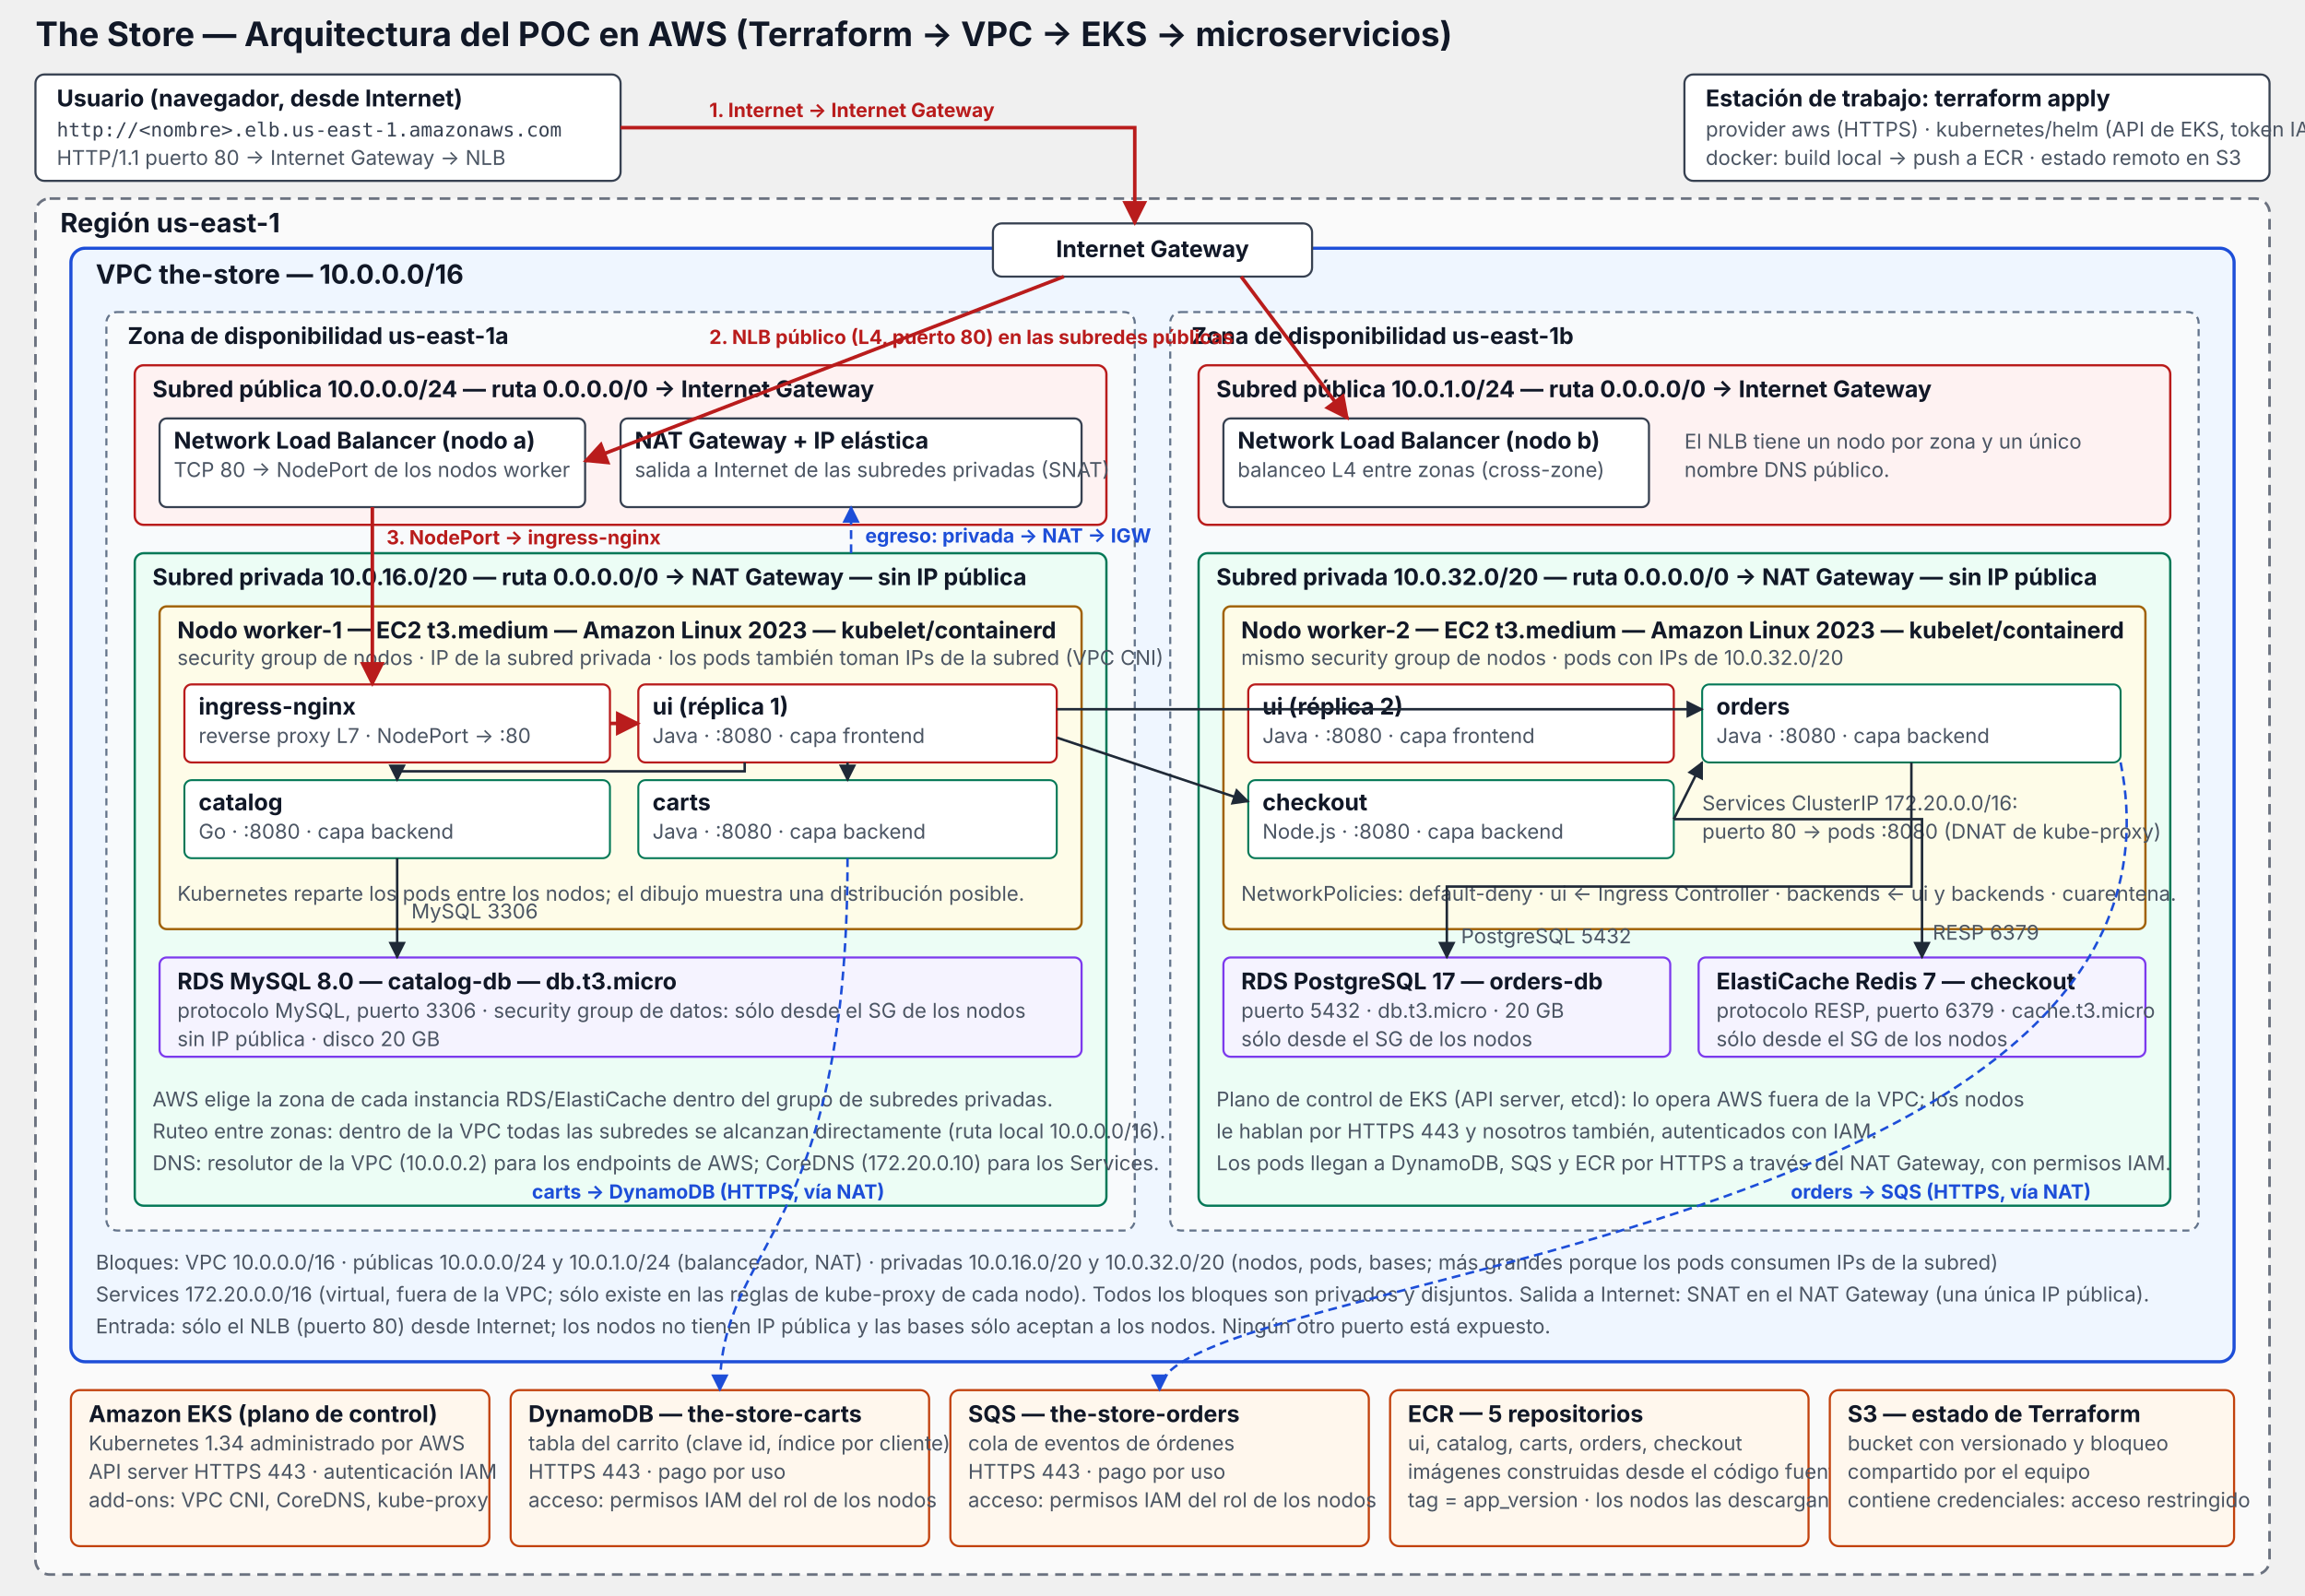
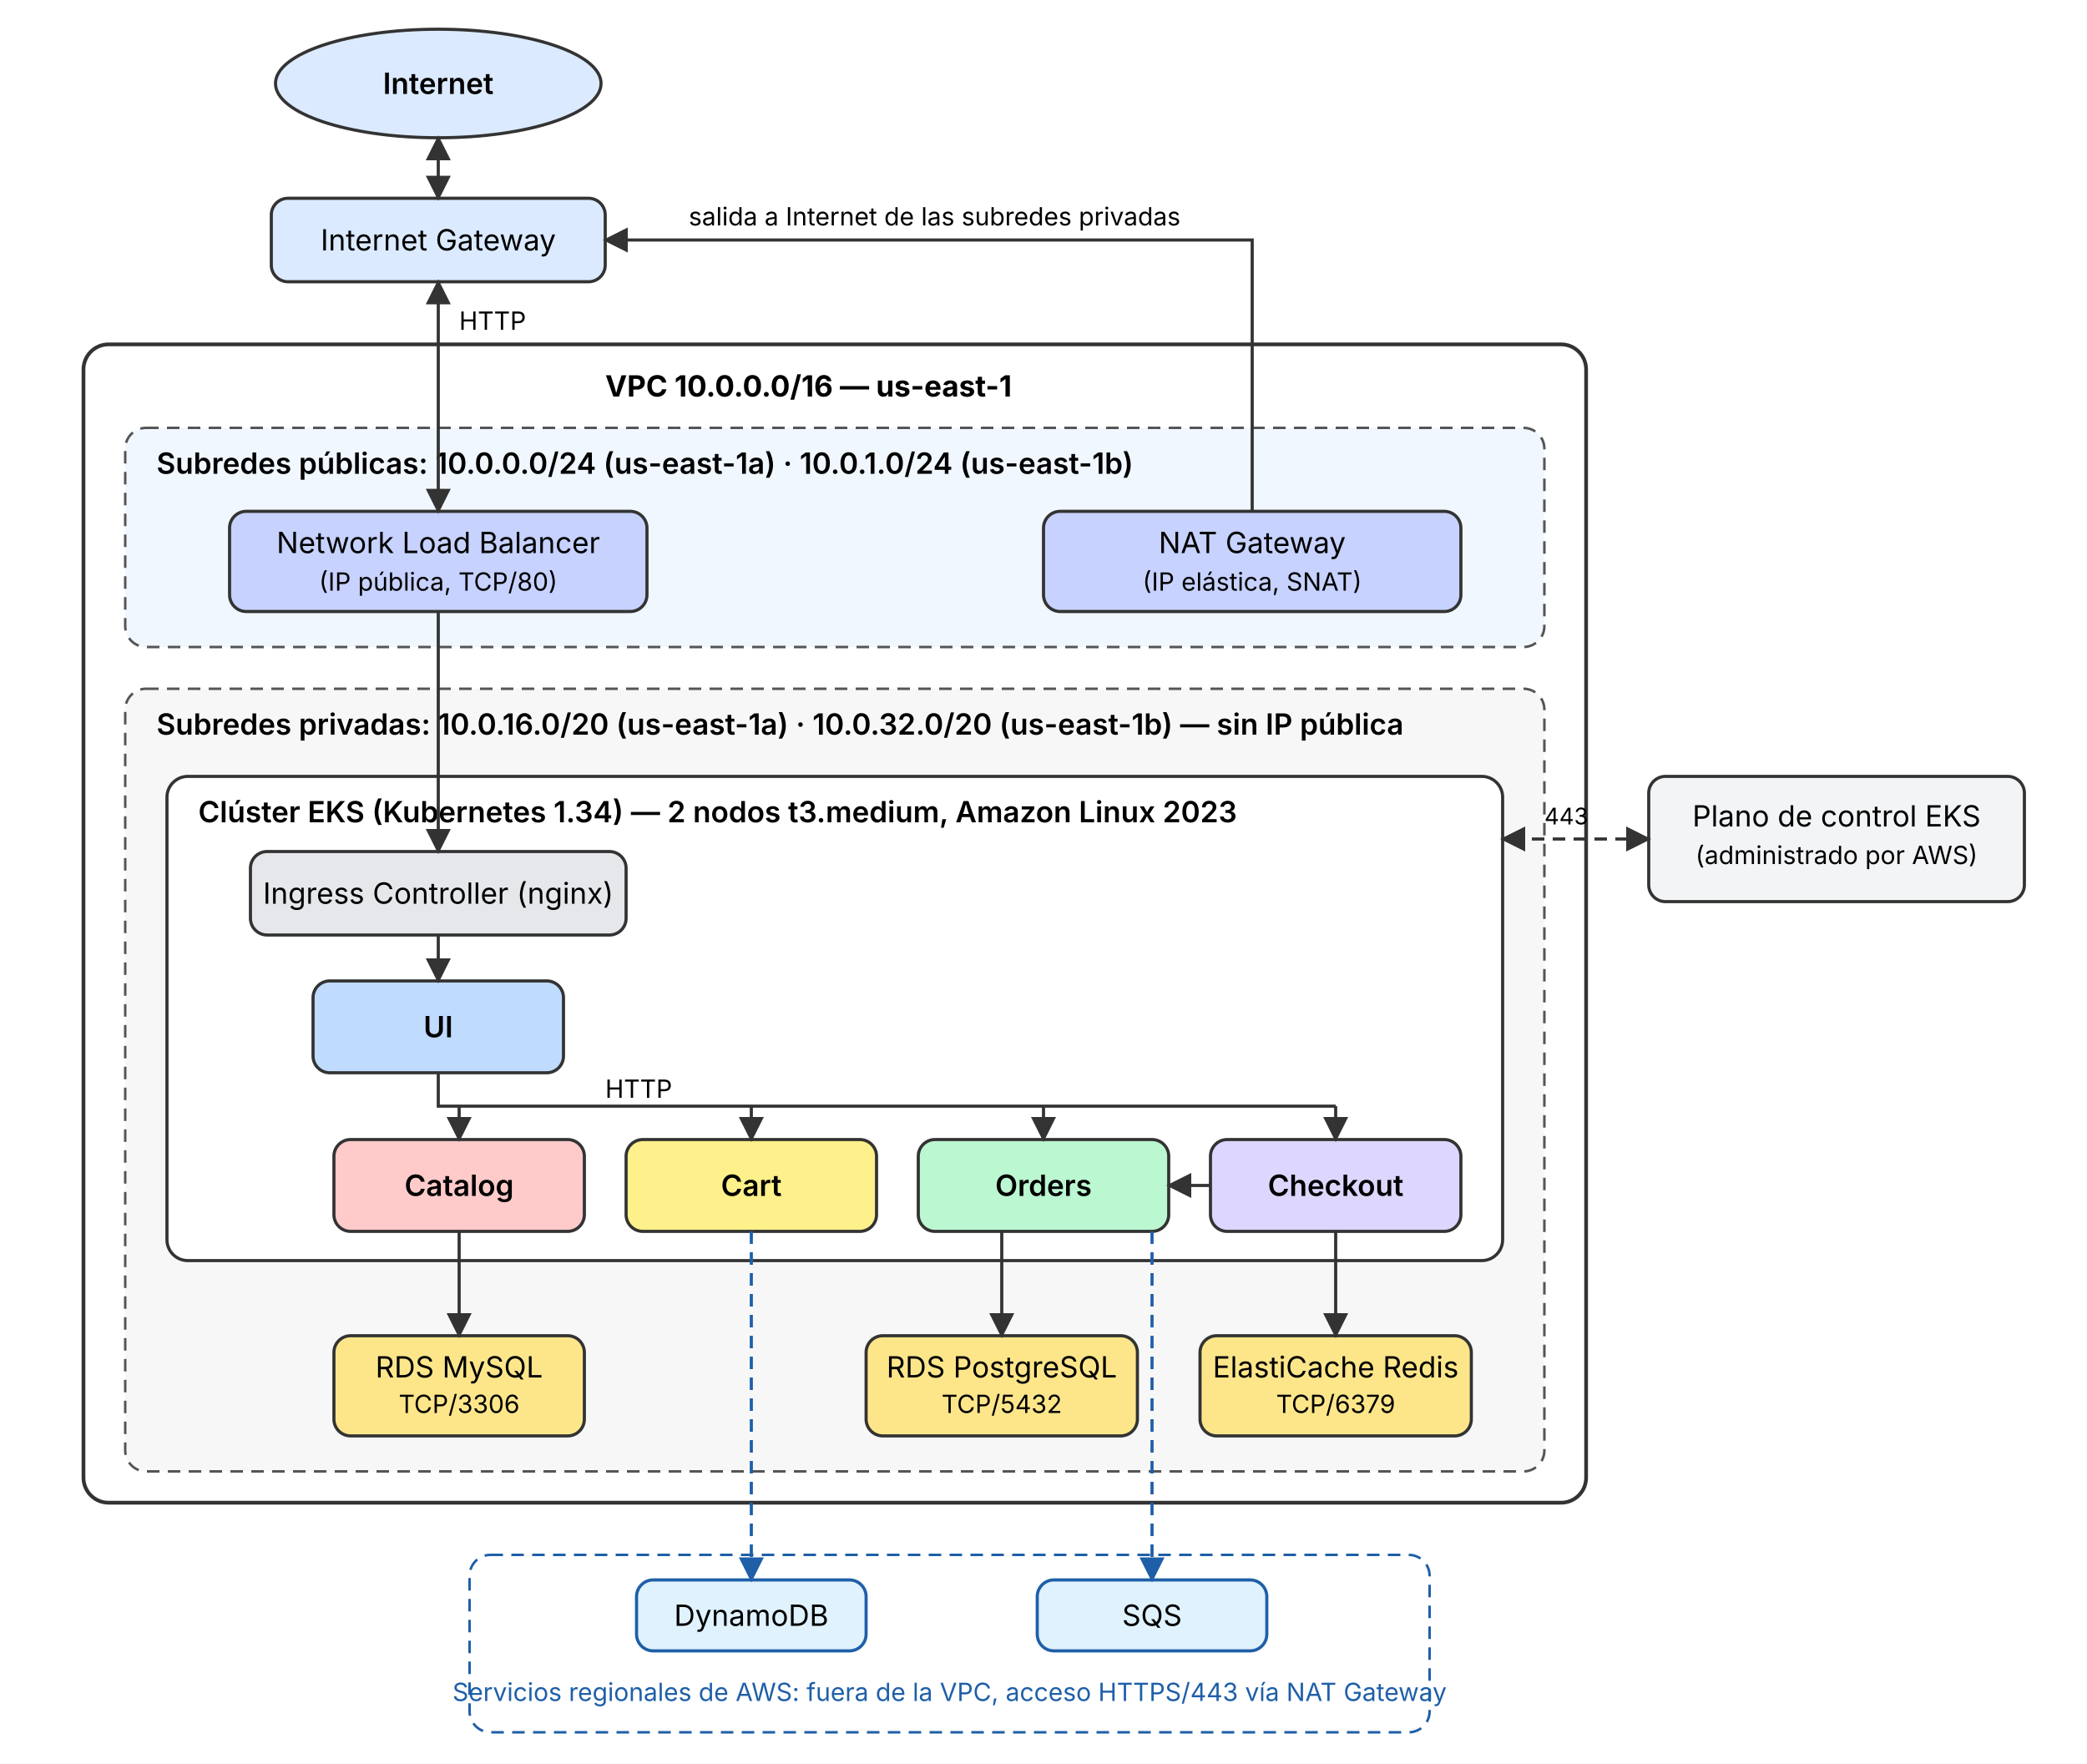
- <svg xmlns="http://www.w3.org/2000/svg" width="1300" height="900" viewBox="0 0 1300 900" font-family="Inter, 'DejaVu Sans', Arial, sans-serif">
+ <svg xmlns="http://www.w3.org/2000/svg" width="1000" height="845" viewBox="0 0 1000 845" font-family="Inter, Helvetica, Arial, sans-serif" font-size="14">
  <defs>
-     <marker id="a" viewBox="0 0 10 10" refX="9" refY="5" markerWidth="7" markerHeight="7" orient="auto-start-reverse">
-       <path d="M 0 0 L 10 5 L 0 10 z" fill="#1f2937" />
+     <marker id="ah" viewBox="0 0 10 10" refX="9" refY="5" markerWidth="8" markerHeight="8" orient="auto-start-reverse">
+       <path d="M 0 0 L 10 5 L 0 10 z" fill="#333" />
    </marker>
-     <marker id="ar" viewBox="0 0 10 10" refX="9" refY="5" markerWidth="7" markerHeight="7" orient="auto-start-reverse">
-       <path d="M 0 0 L 10 5 L 0 10 z" fill="#b91c1c" />
+     <marker id="ahb" viewBox="0 0 10 10" refX="9" refY="5" markerWidth="8" markerHeight="8" orient="auto-start-reverse">
+       <path d="M 0 0 L 10 5 L 0 10 z" fill="#1f5fa8" />
    </marker>
-     <marker id="ab" viewBox="0 0 10 10" refX="9" refY="5" markerWidth="7" markerHeight="7" orient="auto-start-reverse">
-       <path d="M 0 0 L 10 5 L 0 10 z" fill="#1d4ed8" />
-     </marker>
-     <style>
-       text { fill: #111827; }
-       .h1 { font-size: 19px; font-weight: 700; }
-       .h2 { font-size: 15px; font-weight: 700; }
-       .h3 { font-size: 13px; font-weight: 700; }
-       .t  { font-size: 11.5px; fill: #4b5563; }
-       .m  { font-family: 'DejaVu Sans Mono', monospace; font-size: 11px; fill: #374151; }
-       .region { fill: #fafafa; stroke: #6b7280; stroke-width: 1.5; stroke-dasharray: 6 4; }
-       .vpc   { fill: #eff6ff; stroke: #1d4ed8; stroke-width: 1.8; }
-       .az    { fill: #f8fafc; stroke: #64748b; stroke-width: 1.2; stroke-dasharray: 4 3; }
-       .pub   { fill: #fef2f2; stroke: #b91c1c; stroke-width: 1.3; }
-       .priv  { fill: #ecfdf5; stroke: #047857; stroke-width: 1.3; }
-       .node  { fill: #fefce8; stroke: #a16207; stroke-width: 1.3; }
-       .pod   { fill: #ffffff; stroke: #047857; stroke-width: 1.1; }
-       .front { fill: #ffffff; stroke: #b91c1c; stroke-width: 1.2; }
-       .data  { fill: #f5f3ff; stroke: #7c3aed; stroke-width: 1.2; }
-       .svc   { fill: #fff7ed; stroke: #c2410c; stroke-width: 1.2; }
-       .box   { fill: #ffffff; stroke: #374151; stroke-width: 1.2; }
-       .f  { stroke: #1f2937; stroke-width: 1.4; fill: none; marker-end: url(#a); }
-       .fr { stroke: #b91c1c; stroke-width: 2; fill: none; marker-end: url(#ar); }
-       .fb { stroke: #1d4ed8; stroke-width: 1.4; fill: none; marker-end: url(#ab); stroke-dasharray: 5 3; }
-       .lr { font-size: 11px; fill: #b91c1c; font-weight: 700; }
-       .lb { font-size: 11px; fill: #1d4ed8; font-weight: 700; }
-     </style>
  </defs>
-   <text x="20" y="26" class="h1">The Store — Arquitectura del POC en AWS (Terraform → VPC → EKS → microservicios)</text>
-   <rect x="20" y="42" width="330" height="60" rx="5" class="box" />
-   <text x="32" y="60" class="h3">Usuario (navegador, desde Internet)</text>
-   <text x="32" y="77" class="m">http://&lt;nombre&gt;.elb.us-east-1.amazonaws.com</text>
-   <text x="32" y="93" class="t">HTTP/1.1 puerto 80 → Internet Gateway → NLB</text>
-   <rect x="950" y="42" width="330" height="60" rx="5" class="box" />
-   <text x="962" y="60" class="h3">Estación de trabajo: terraform apply</text>
-   <text x="962" y="77" class="t">provider aws (HTTPS) · kubernetes/helm (API de EKS, token IAM)</text>
-   <text x="962" y="93" class="t">docker: build local → push a ECR · estado remoto en S3</text>
-   <rect x="20" y="112" width="1260" height="776" rx="8" class="region" />
-   <text x="34" y="131" class="h2">Región us-east-1</text>
-   <rect x="40" y="140" width="1220" height="628" rx="8" class="vpc" />
-   <text x="54" y="160" class="h2">VPC the-store — 10.0.0.0/16</text>
-   <rect x="560" y="126" width="180" height="30" rx="5" class="box" />
-   <text x="650" y="145" class="h3" text-anchor="middle">Internet Gateway</text>
-   <rect x="60" y="176" width="580" height="518" rx="6" class="az" />
-   <text x="72" y="194" class="h3">Zona de disponibilidad us-east-1a</text>
-   <rect x="76" y="206" width="548" height="90" rx="5" class="pub" />
-   <text x="86" y="224" class="h3">Subred pública 10.0.0.0/24 — ruta 0.0.0.0/0 → Internet Gateway</text>
-   <rect x="90" y="236" width="240" height="50" rx="4" class="box" />
-   <text x="98" y="253" class="h3">Network Load Balancer (nodo a)</text>
-   <text x="98" y="269" class="t">TCP 80 → NodePort de los nodos worker</text>
-   <rect x="350" y="236" width="260" height="50" rx="4" class="box" />
-   <text x="358" y="253" class="h3">NAT Gateway + IP elástica</text>
-   <text x="358" y="269" class="t">salida a Internet de las subredes privadas (SNAT)</text>
-   <rect x="76" y="312" width="548" height="368" rx="5" class="priv" />
-   <text x="86" y="330" class="h3">Subred privada 10.0.16.0/20 — ruta 0.0.0.0/0 → NAT Gateway — sin IP pública</text>
-   <rect x="90" y="342" width="520" height="182" rx="4" class="node" />
-   <text x="100" y="360" class="h3">Nodo worker-1 — EC2 t3.medium — Amazon Linux 2023 — kubelet/containerd</text>
-   <text x="100" y="375" class="t">security group de nodos · IP de la subred privada · los pods también toman IPs de la subred (VPC CNI)</text>
-   <rect x="104" y="386" width="240" height="44" rx="4" class="front" />
-   <text x="112" y="403" class="h3">ingress-nginx</text>
-   <text x="112" y="419" class="t">reverse proxy L7 · NodePort → :80</text>
-   <rect x="360" y="386" width="236" height="44" rx="4" class="front" />
-   <text x="368" y="403" class="h3">ui  (réplica 1)</text>
-   <text x="368" y="419" class="t">Java · :8080 · capa frontend</text>
-   <rect x="104" y="440" width="240" height="44" rx="4" class="pod" />
-   <text x="112" y="457" class="h3">catalog</text>
-   <text x="112" y="473" class="t">Go · :8080 · capa backend</text>
-   <rect x="360" y="440" width="236" height="44" rx="4" class="pod" />
-   <text x="368" y="457" class="h3">carts</text>
-   <text x="368" y="473" class="t">Java · :8080 · capa backend</text>
-   <text x="100" y="508" class="t">Kubernetes reparte los pods entre los nodos; el dibujo muestra una distribución posible.</text>
-   <rect x="90" y="540" width="520" height="56" rx="4" class="data" />
-   <text x="100" y="558" class="h3">RDS MySQL 8.0 — catalog-db — db.t3.micro</text>
-   <text x="100" y="574" class="t">protocolo MySQL, puerto 3306 · security group de datos: sólo desde el SG de los nodos</text>
-   <text x="100" y="590" class="t">sin IP pública · disco 20 GB</text>
-   <text x="86" y="624" class="t">AWS elige la zona de cada instancia RDS/ElastiCache dentro del grupo de subredes privadas.</text>
-   <text x="86" y="642" class="t">Ruteo entre zonas: dentro de la VPC todas las subredes se alcanzan directamente (ruta local 10.0.0.0/16).</text>
-   <text x="86" y="660" class="t">DNS: resolutor de la VPC (10.0.0.2) para los endpoints de AWS; CoreDNS (172.20.0.10) para los Services.</text>
-   <rect x="660" y="176" width="580" height="518" rx="6" class="az" />
-   <text x="672" y="194" class="h3">Zona de disponibilidad us-east-1b</text>
-   <rect x="676" y="206" width="548" height="90" rx="5" class="pub" />
-   <text x="686" y="224" class="h3">Subred pública 10.0.1.0/24 — ruta 0.0.0.0/0 → Internet Gateway</text>
-   <rect x="690" y="236" width="240" height="50" rx="4" class="box" />
-   <text x="698" y="253" class="h3">Network Load Balancer (nodo b)</text>
-   <text x="698" y="269" class="t">balanceo L4 entre zonas (cross-zone)</text>
-   <text x="950" y="253" class="t">El NLB tiene un nodo por zona y un único</text>
-   <text x="950" y="269" class="t">nombre DNS público.</text>
-   <rect x="676" y="312" width="548" height="368" rx="5" class="priv" />
-   <text x="686" y="330" class="h3">Subred privada 10.0.32.0/20 — ruta 0.0.0.0/0 → NAT Gateway — sin IP pública</text>
-   <rect x="690" y="342" width="520" height="182" rx="4" class="node" />
-   <text x="700" y="360" class="h3">Nodo worker-2 — EC2 t3.medium — Amazon Linux 2023 — kubelet/containerd</text>
-   <text x="700" y="375" class="t">mismo security group de nodos · pods con IPs de 10.0.32.0/20</text>
-   <rect x="704" y="386" width="240" height="44" rx="4" class="front" />
-   <text x="712" y="403" class="h3">ui  (réplica 2)</text>
-   <text x="712" y="419" class="t">Java · :8080 · capa frontend</text>
-   <rect x="960" y="386" width="236" height="44" rx="4" class="pod" />
-   <text x="968" y="403" class="h3">orders</text>
-   <text x="968" y="419" class="t">Java · :8080 · capa backend</text>
-   <rect x="704" y="440" width="240" height="44" rx="4" class="pod" />
-   <text x="712" y="457" class="h3">checkout</text>
-   <text x="712" y="473" class="t">Node.js · :8080 · capa backend</text>
-   <text x="960" y="457" class="t">Services ClusterIP 172.20.0.0/16:</text>
-   <text x="960" y="473" class="t">puerto 80 → pods :8080 (DNAT de kube-proxy)</text>
-   <text x="700" y="508" class="t">NetworkPolicies: default-deny · ui ← Ingress Controller · backends ← ui y backends · cuarentena.</text>
-   <rect x="690" y="540" width="252" height="56" rx="4" class="data" />
-   <text x="700" y="558" class="h3">RDS PostgreSQL 17 — orders-db</text>
-   <text x="700" y="574" class="t">puerto 5432 · db.t3.micro · 20 GB</text>
-   <text x="700" y="590" class="t">sólo desde el SG de los nodos</text>
-   <rect x="958" y="540" width="252" height="56" rx="4" class="data" />
-   <text x="968" y="558" class="h3">ElastiCache Redis 7 — checkout</text>
-   <text x="968" y="574" class="t">protocolo RESP, puerto 6379 · cache.t3.micro</text>
-   <text x="968" y="590" class="t">sólo desde el SG de los nodos</text>
-   <text x="686" y="624" class="t">Plano de control de EKS (API server, etcd): lo opera AWS fuera de la VPC; los nodos</text>
-   <text x="686" y="642" class="t">le hablan por HTTPS 443 y nosotros también, autenticados con IAM.</text>
-   <text x="686" y="660" class="t">Los pods llegan a DynamoDB, SQS y ECR por HTTPS a través del NAT Gateway, con permisos IAM.</text>
-   <text x="54" y="716" class="t">Bloques: VPC 10.0.0.0/16 · públicas 10.0.0.0/24 y 10.0.1.0/24 (balanceador, NAT) · privadas 10.0.16.0/20 y 10.0.32.0/20 (nodos, pods, bases; más grandes porque los pods consumen IPs de la subred)</text>
-   <text x="54" y="734" class="t">Services 172.20.0.0/16 (virtual, fuera de la VPC; sólo existe en las reglas de kube-proxy de cada nodo). Todos los bloques son privados y disjuntos. Salida a Internet: SNAT en el NAT Gateway (una única IP pública).</text>
-   <text x="54" y="752" class="t">Entrada: sólo el NLB (puerto 80) desde Internet; los nodos no tienen IP pública y las bases sólo aceptan a los nodos. Ningún otro puerto está expuesto.</text>
-   <rect x="40" y="784" width="236" height="88" rx="5" class="svc" />
-   <text x="50" y="802" class="h3">Amazon EKS (plano de control)</text>
-   <text x="50" y="818" class="t">Kubernetes 1.34 administrado por AWS</text>
-   <text x="50" y="834" class="t">API server HTTPS 443 · autenticación IAM</text>
-   <text x="50" y="850" class="t">add-ons: VPC CNI, CoreDNS, kube-proxy</text>
-   <rect x="288" y="784" width="236" height="88" rx="5" class="svc" />
-   <text x="298" y="802" class="h3">DynamoDB — the-store-carts</text>
-   <text x="298" y="818" class="t">tabla del carrito (clave id, índice por cliente)</text>
-   <text x="298" y="834" class="t">HTTPS 443 · pago por uso</text>
-   <text x="298" y="850" class="t">acceso: permisos IAM del rol de los nodos</text>
-   <rect x="536" y="784" width="236" height="88" rx="5" class="svc" />
-   <text x="546" y="802" class="h3">SQS — the-store-orders</text>
-   <text x="546" y="818" class="t">cola de eventos de órdenes</text>
-   <text x="546" y="834" class="t">HTTPS 443 · pago por uso</text>
-   <text x="546" y="850" class="t">acceso: permisos IAM del rol de los nodos</text>
-   <rect x="784" y="784" width="236" height="88" rx="5" class="svc" />
-   <text x="794" y="802" class="h3">ECR — 5 repositorios</text>
-   <text x="794" y="818" class="t">ui, catalog, carts, orders, checkout</text>
-   <text x="794" y="834" class="t">imágenes construidas desde el código fuente</text>
-   <text x="794" y="850" class="t">tag = app_version · los nodos las descargan</text>
-   <rect x="1032" y="784" width="228" height="88" rx="5" class="svc" />
-   <text x="1042" y="802" class="h3">S3 — estado de Terraform</text>
-   <text x="1042" y="818" class="t">bucket con versionado y bloqueo</text>
-   <text x="1042" y="834" class="t">compartido por el equipo</text>
-   <text x="1042" y="850" class="t">contiene credenciales: acceso restringido</text>
-   <path d="M 350 72 L 640 72 L 640 126" class="fr" />
-   <text x="400" y="66" class="lr">1. Internet → Internet Gateway</text>
-   <path d="M 600 156 L 330 260" class="fr" />
-   <path d="M 700 156 L 760 236" class="fr" />
-   <text x="400" y="194" class="lr">2. NLB público (L4, puerto 80) en las subredes públicas</text>
-   <path d="M 210 286 L 210 386" class="fr" />
-   <text x="218" y="307" class="lr">3. NodePort → ingress-nginx</text>
-   <path d="M 344 408 L 360 408" class="fr" />
-   <path d="M 478 430 L 478 440" class="f" />
-   <path d="M 420 430 L 420 435 L 224 435 L 224 440" class="f" />
-   <path d="M 596 400 L 960 400" class="f" />
-   <path d="M 596 416 L 704 452" class="f" />
-   <path d="M 944 462 L 960 430" class="f" />
-   <path d="M 224 484 L 224 540" class="f" />
-   <text x="232" y="518" class="t">MySQL 3306</text>
-   <path d="M 1078 430 L 1078 500 L 816 500 L 816 540" class="f" />
-   <text x="824" y="532" class="t">PostgreSQL 5432</text>
-   <path d="M 944 462 L 1084 462 L 1084 540" class="f" />
-   <text x="1090" y="530" class="t">RESP 6379</text>
-   <path d="M 478 484 C 478 700 406 700 406 784" class="fb" />
-   <text x="300" y="676" class="lb">carts → DynamoDB (HTTPS, vía NAT)</text>
-   <path d="M 1196 430 C 1250 700 654 720 654 784" class="fb" />
-   <text x="1010" y="676" class="lb">orders → SQS (HTTPS, vía NAT)</text>
-   <path d="M 480 312 L 480 286" class="fb" />
-   <text x="488" y="306" class="lb">egreso: privada → NAT → IGW</text>
+   <rect width="1000" height="845" fill="#ffffff" />
+   <ellipse cx="210" cy="40" rx="78" ry="26" fill="#dbeafe" stroke="#333" stroke-width="1.5" />
+   <text x="210" y="45" text-anchor="middle" font-weight="600">Internet</text>
+   <rect x="130" y="95" width="160" height="40" rx="8" fill="#dbeafe" stroke="#333" stroke-width="1.5" />
+   <text x="210" y="120" text-anchor="middle">Internet Gateway</text>
+   <line x1="210" y1="66" x2="210" y2="95" stroke="#333" stroke-width="1.5" marker-start="url(#ah)" marker-end="url(#ah)" />
+   <rect x="40" y="165" width="720" height="555" rx="12" fill="none" stroke="#333" stroke-width="1.8" />
+   <text x="290" y="190" font-weight="700">VPC 10.0.0.0/16 — us-east-1</text>
+   <rect x="60" y="205" width="680" height="105" rx="10" fill="#f0f7ff" stroke="#555" stroke-width="1.2" stroke-dasharray="6 4" />
+   <text x="75" y="227" font-weight="600">Subredes públicas: 10.0.0.0/24 (us-east-1a) · 10.0.1.0/24 (us-east-1b)</text>
+   <rect x="110" y="245" width="200" height="48" rx="8" fill="#c7d2fe" stroke="#333" stroke-width="1.5" />
+   <text x="210" y="265" text-anchor="middle">Network Load Balancer</text>
+   <text x="210" y="283" text-anchor="middle" font-size="12">(IP pública, TCP/80)</text>
+   <rect x="500" y="245" width="200" height="48" rx="8" fill="#c7d2fe" stroke="#333" stroke-width="1.5" />
+   <text x="600" y="265" text-anchor="middle">NAT Gateway</text>
+   <text x="600" y="283" text-anchor="middle" font-size="12">(IP elástica, SNAT)</text>
+   <line x1="210" y1="135" x2="210" y2="245" stroke="#333" stroke-width="1.5" marker-start="url(#ah)" marker-end="url(#ah)" />
+   <text x="220" y="158" font-size="12">HTTP</text>
+   <polyline points="600,245 600,115 290,115" fill="none" stroke="#333" stroke-width="1.5" marker-end="url(#ah)" />
+   <text x="330" y="108" font-size="12">salida a Internet de las subredes privadas</text>
+   <rect x="60" y="330" width="680" height="375" rx="10" fill="#f7f7f7" stroke="#555" stroke-width="1.2" stroke-dasharray="6 4" />
+   <text x="75" y="352" font-weight="600">Subredes privadas: 10.0.16.0/20 (us-east-1a) · 10.0.32.0/20 (us-east-1b) — sin IP pública</text>
+   <rect x="80" y="372" width="640" height="232" rx="10" fill="#ffffff" stroke="#333" stroke-width="1.5" />
+   <text x="95" y="394" font-weight="600">Clúster EKS (Kubernetes 1.34) — 2 nodos t3.medium, Amazon Linux 2023</text>
+   <rect x="120" y="408" width="180" height="40" rx="8" fill="#e5e7eb" stroke="#333" stroke-width="1.5" />
+   <text x="210" y="433" text-anchor="middle">Ingress Controller (nginx)</text>
+   <line x1="210" y1="293" x2="210" y2="408" stroke="#333" stroke-width="1.5" marker-end="url(#ah)" />
+   <rect x="150" y="470" width="120" height="44" rx="8" fill="#bfdbfe" stroke="#333" stroke-width="1.5" />
+   <text x="210" y="497" text-anchor="middle" font-weight="600">UI</text>
+   <line x1="210" y1="448" x2="210" y2="470" stroke="#333" stroke-width="1.5" marker-end="url(#ah)" />
+   <rect x="160" y="546" width="120" height="44" rx="8" fill="#fecaca" stroke="#333" stroke-width="1.5" />
+   <text x="220" y="573" text-anchor="middle" font-weight="600">Catalog</text>
+   <rect x="300" y="546" width="120" height="44" rx="8" fill="#fef08a" stroke="#333" stroke-width="1.5" />
+   <text x="360" y="573" text-anchor="middle" font-weight="600">Cart</text>
+   <rect x="440" y="546" width="120" height="44" rx="8" fill="#bbf7d0" stroke="#333" stroke-width="1.5" />
+   <text x="500" y="573" text-anchor="middle" font-weight="600">Orders</text>
+   <rect x="580" y="546" width="120" height="44" rx="8" fill="#ddd6fe" stroke="#333" stroke-width="1.5" />
+   <text x="640" y="573" text-anchor="middle" font-weight="600">Checkout</text>
+   <polyline points="210,514 210,530 640,530" fill="none" stroke="#333" stroke-width="1.5" />
+   <line x1="220" y1="530" x2="220" y2="546" stroke="#333" stroke-width="1.5" marker-end="url(#ah)" />
+   <line x1="360" y1="530" x2="360" y2="546" stroke="#333" stroke-width="1.5" marker-end="url(#ah)" />
+   <line x1="500" y1="530" x2="500" y2="546" stroke="#333" stroke-width="1.5" marker-end="url(#ah)" />
+   <line x1="640" y1="530" x2="640" y2="546" stroke="#333" stroke-width="1.5" marker-end="url(#ah)" />
+   <text x="290" y="526" font-size="12">HTTP</text>
+   <line x1="580" y1="568" x2="560" y2="568" stroke="#333" stroke-width="1.5" marker-end="url(#ah)" />
+   <rect x="160" y="640" width="120" height="48" rx="8" fill="#fde68a" stroke="#333" stroke-width="1.5" />
+   <text x="220" y="660" text-anchor="middle">RDS MySQL</text>
+   <text x="220" y="677" text-anchor="middle" font-size="12">TCP/3306</text>
+   <rect x="415" y="640" width="130" height="48" rx="8" fill="#fde68a" stroke="#333" stroke-width="1.5" />
+   <text x="480" y="660" text-anchor="middle">RDS PostgreSQL</text>
+   <text x="480" y="677" text-anchor="middle" font-size="12">TCP/5432</text>
+   <rect x="575" y="640" width="130" height="48" rx="8" fill="#fde68a" stroke="#333" stroke-width="1.5" />
+   <text x="640" y="660" text-anchor="middle">ElastiCache Redis</text>
+   <text x="640" y="677" text-anchor="middle" font-size="12">TCP/6379</text>
+   <line x1="220" y1="590" x2="220" y2="640" stroke="#333" stroke-width="1.5" marker-end="url(#ah)" />
+   <line x1="480" y1="590" x2="480" y2="640" stroke="#333" stroke-width="1.5" marker-end="url(#ah)" />
+   <line x1="640" y1="590" x2="640" y2="640" stroke="#333" stroke-width="1.5" marker-end="url(#ah)" />
+   <rect x="225" y="745" width="460" height="85" rx="10" fill="none" stroke="#1f5fa8" stroke-width="1.2" stroke-dasharray="6 4" />
+   <rect x="305" y="757" width="110" height="34" rx="8" fill="#e0f2fe" stroke="#1f5fa8" stroke-width="1.5" />
+   <text x="360" y="779" text-anchor="middle">DynamoDB</text>
+   <rect x="497" y="757" width="110" height="34" rx="8" fill="#e0f2fe" stroke="#1f5fa8" stroke-width="1.5" />
+   <text x="552" y="779" text-anchor="middle">SQS</text>
+   <text x="455" y="815" text-anchor="middle" font-size="12" fill="#1f5fa8">Servicios regionales de AWS: fuera de la VPC, acceso HTTPS/443 vía NAT Gateway</text>
+   <line x1="360" y1="590" x2="360" y2="757" stroke="#1f5fa8" stroke-width="1.5" stroke-dasharray="6 4" marker-end="url(#ahb)" />
+   <line x1="552" y1="590" x2="552" y2="757" stroke="#1f5fa8" stroke-width="1.5" stroke-dasharray="6 4" marker-end="url(#ahb)" />
+   <rect x="790" y="372" width="180" height="60" rx="8" fill="#f3f4f6" stroke="#333" stroke-width="1.5" />
+   <text x="880" y="396" text-anchor="middle">Plano de control EKS</text>
+   <text x="880" y="414" text-anchor="middle" font-size="12">(administrado por AWS)</text>
+   <line x1="790" y1="402" x2="720" y2="402" stroke="#333" stroke-width="1.5" stroke-dasharray="6 4" marker-start="url(#ah)" marker-end="url(#ah)" />
+   <text x="740" y="395" font-size="11">443</text>
</svg>
